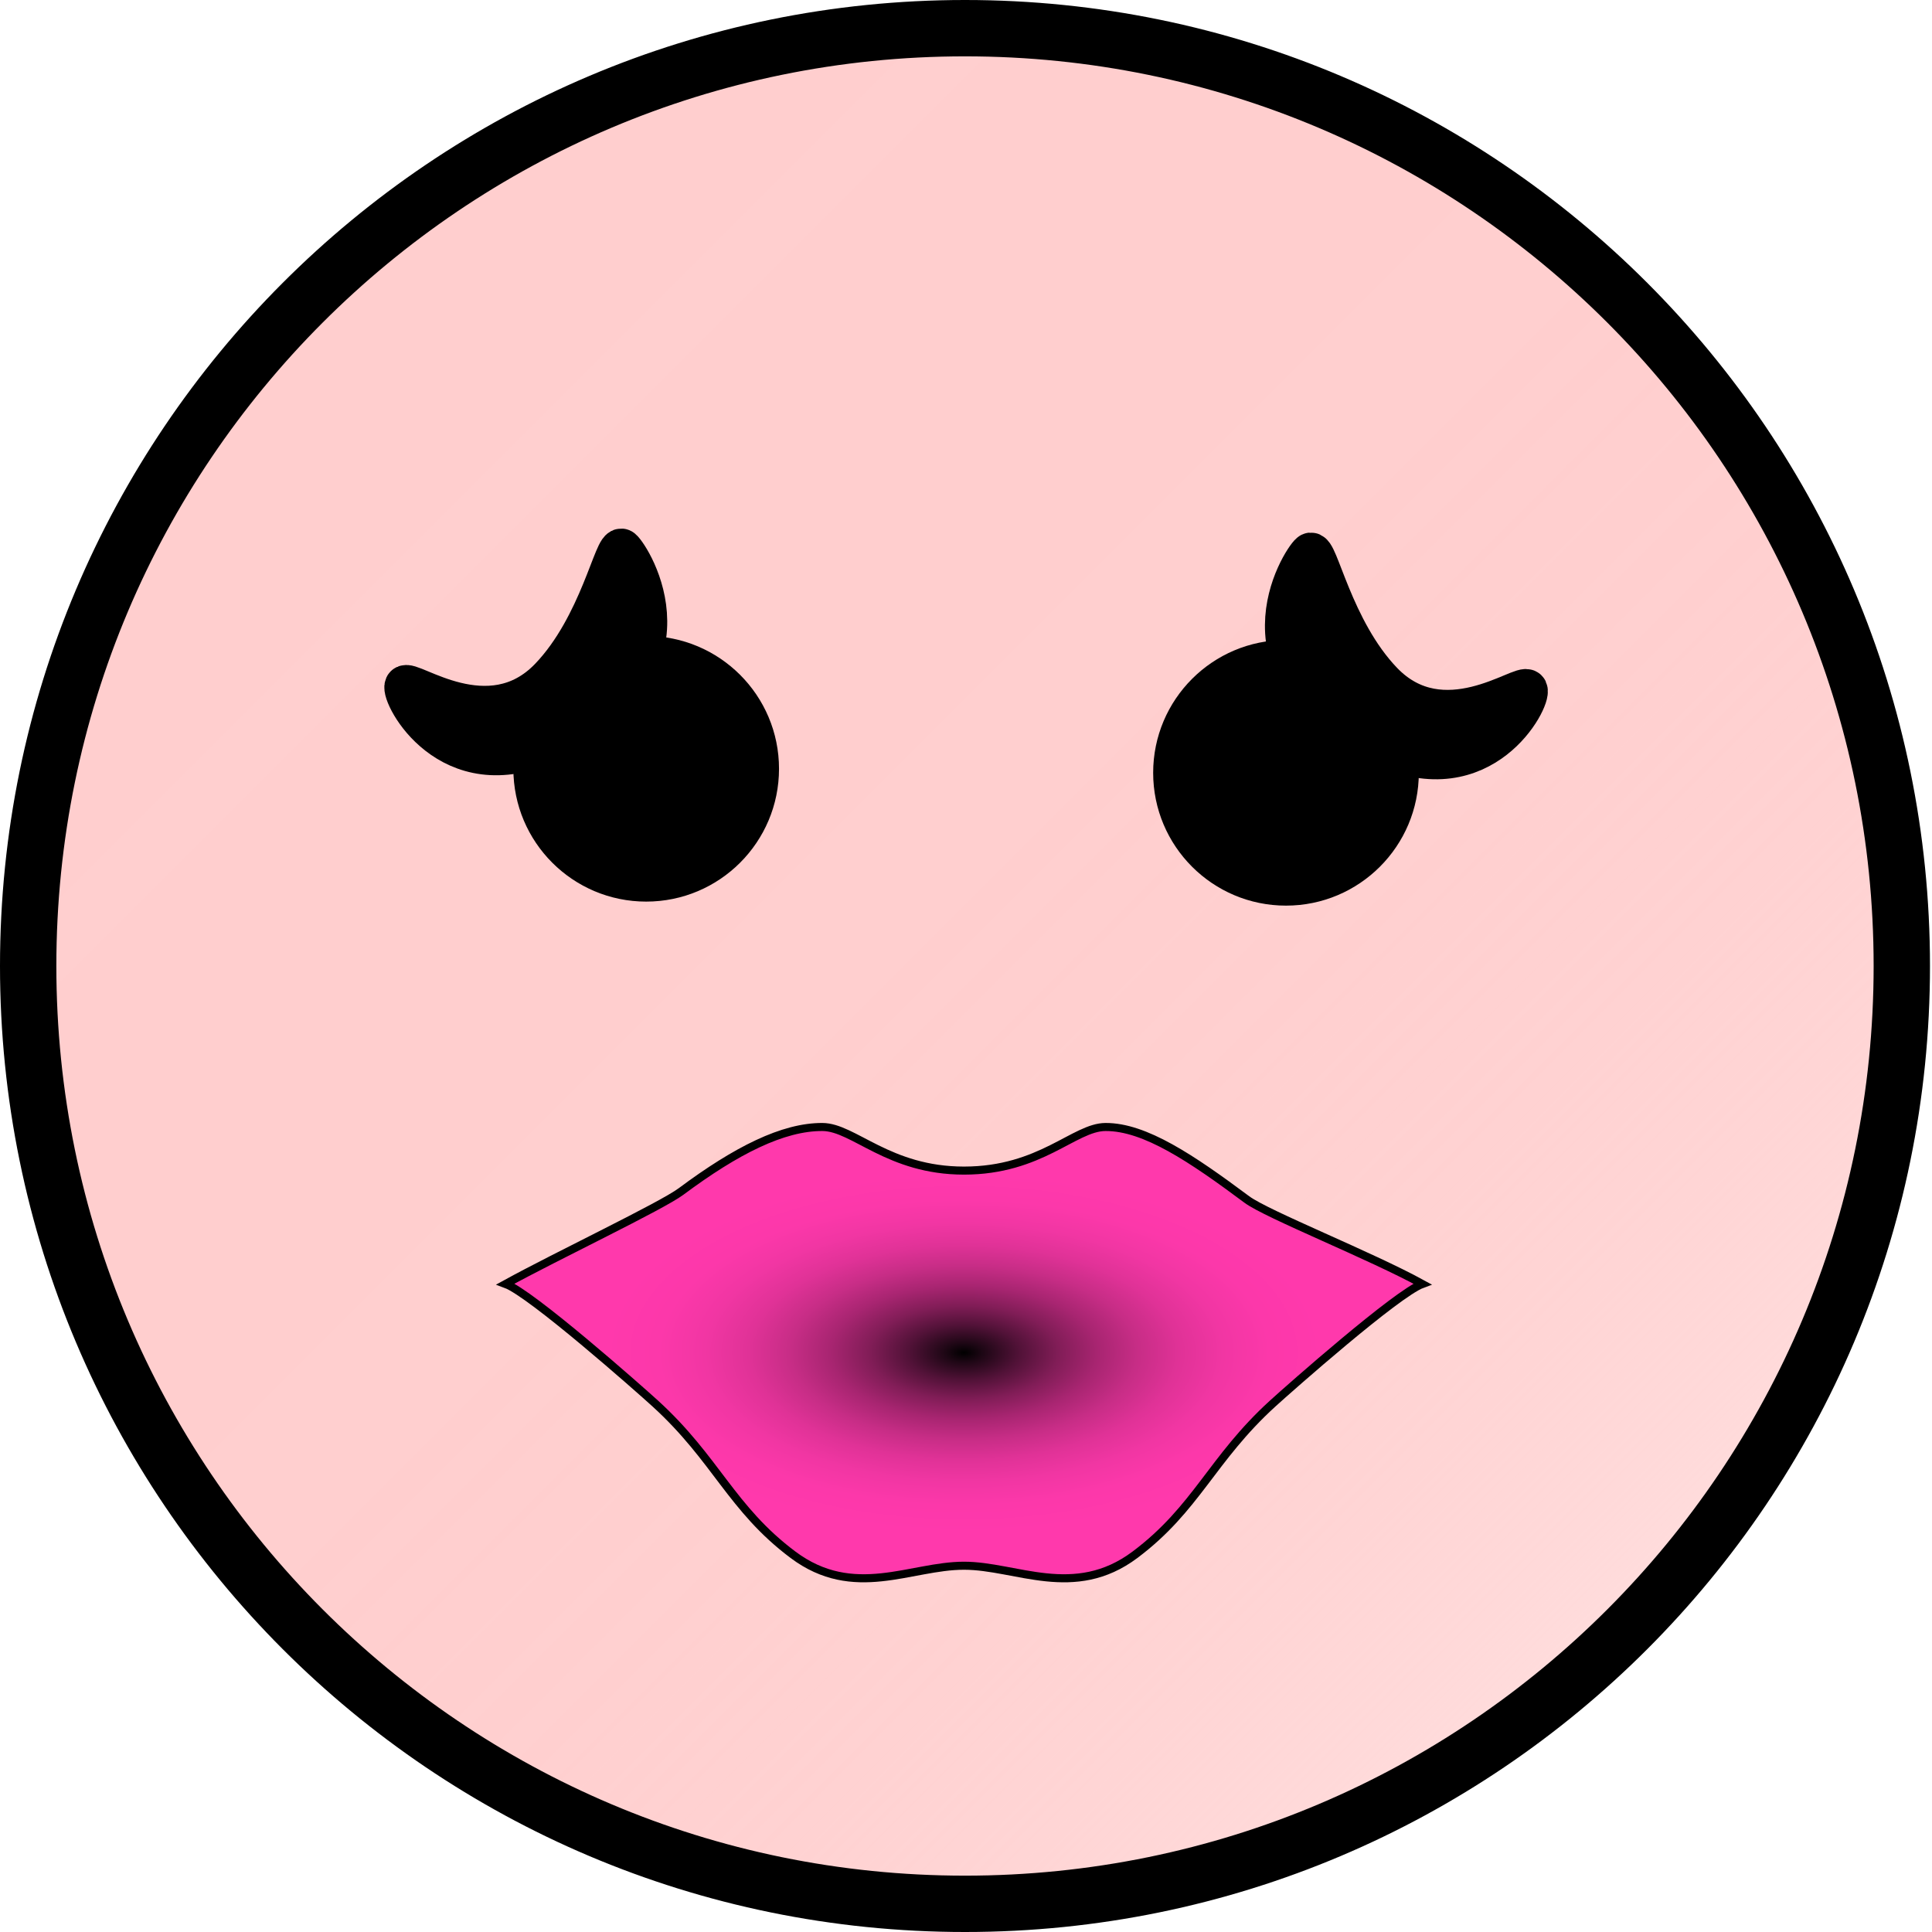
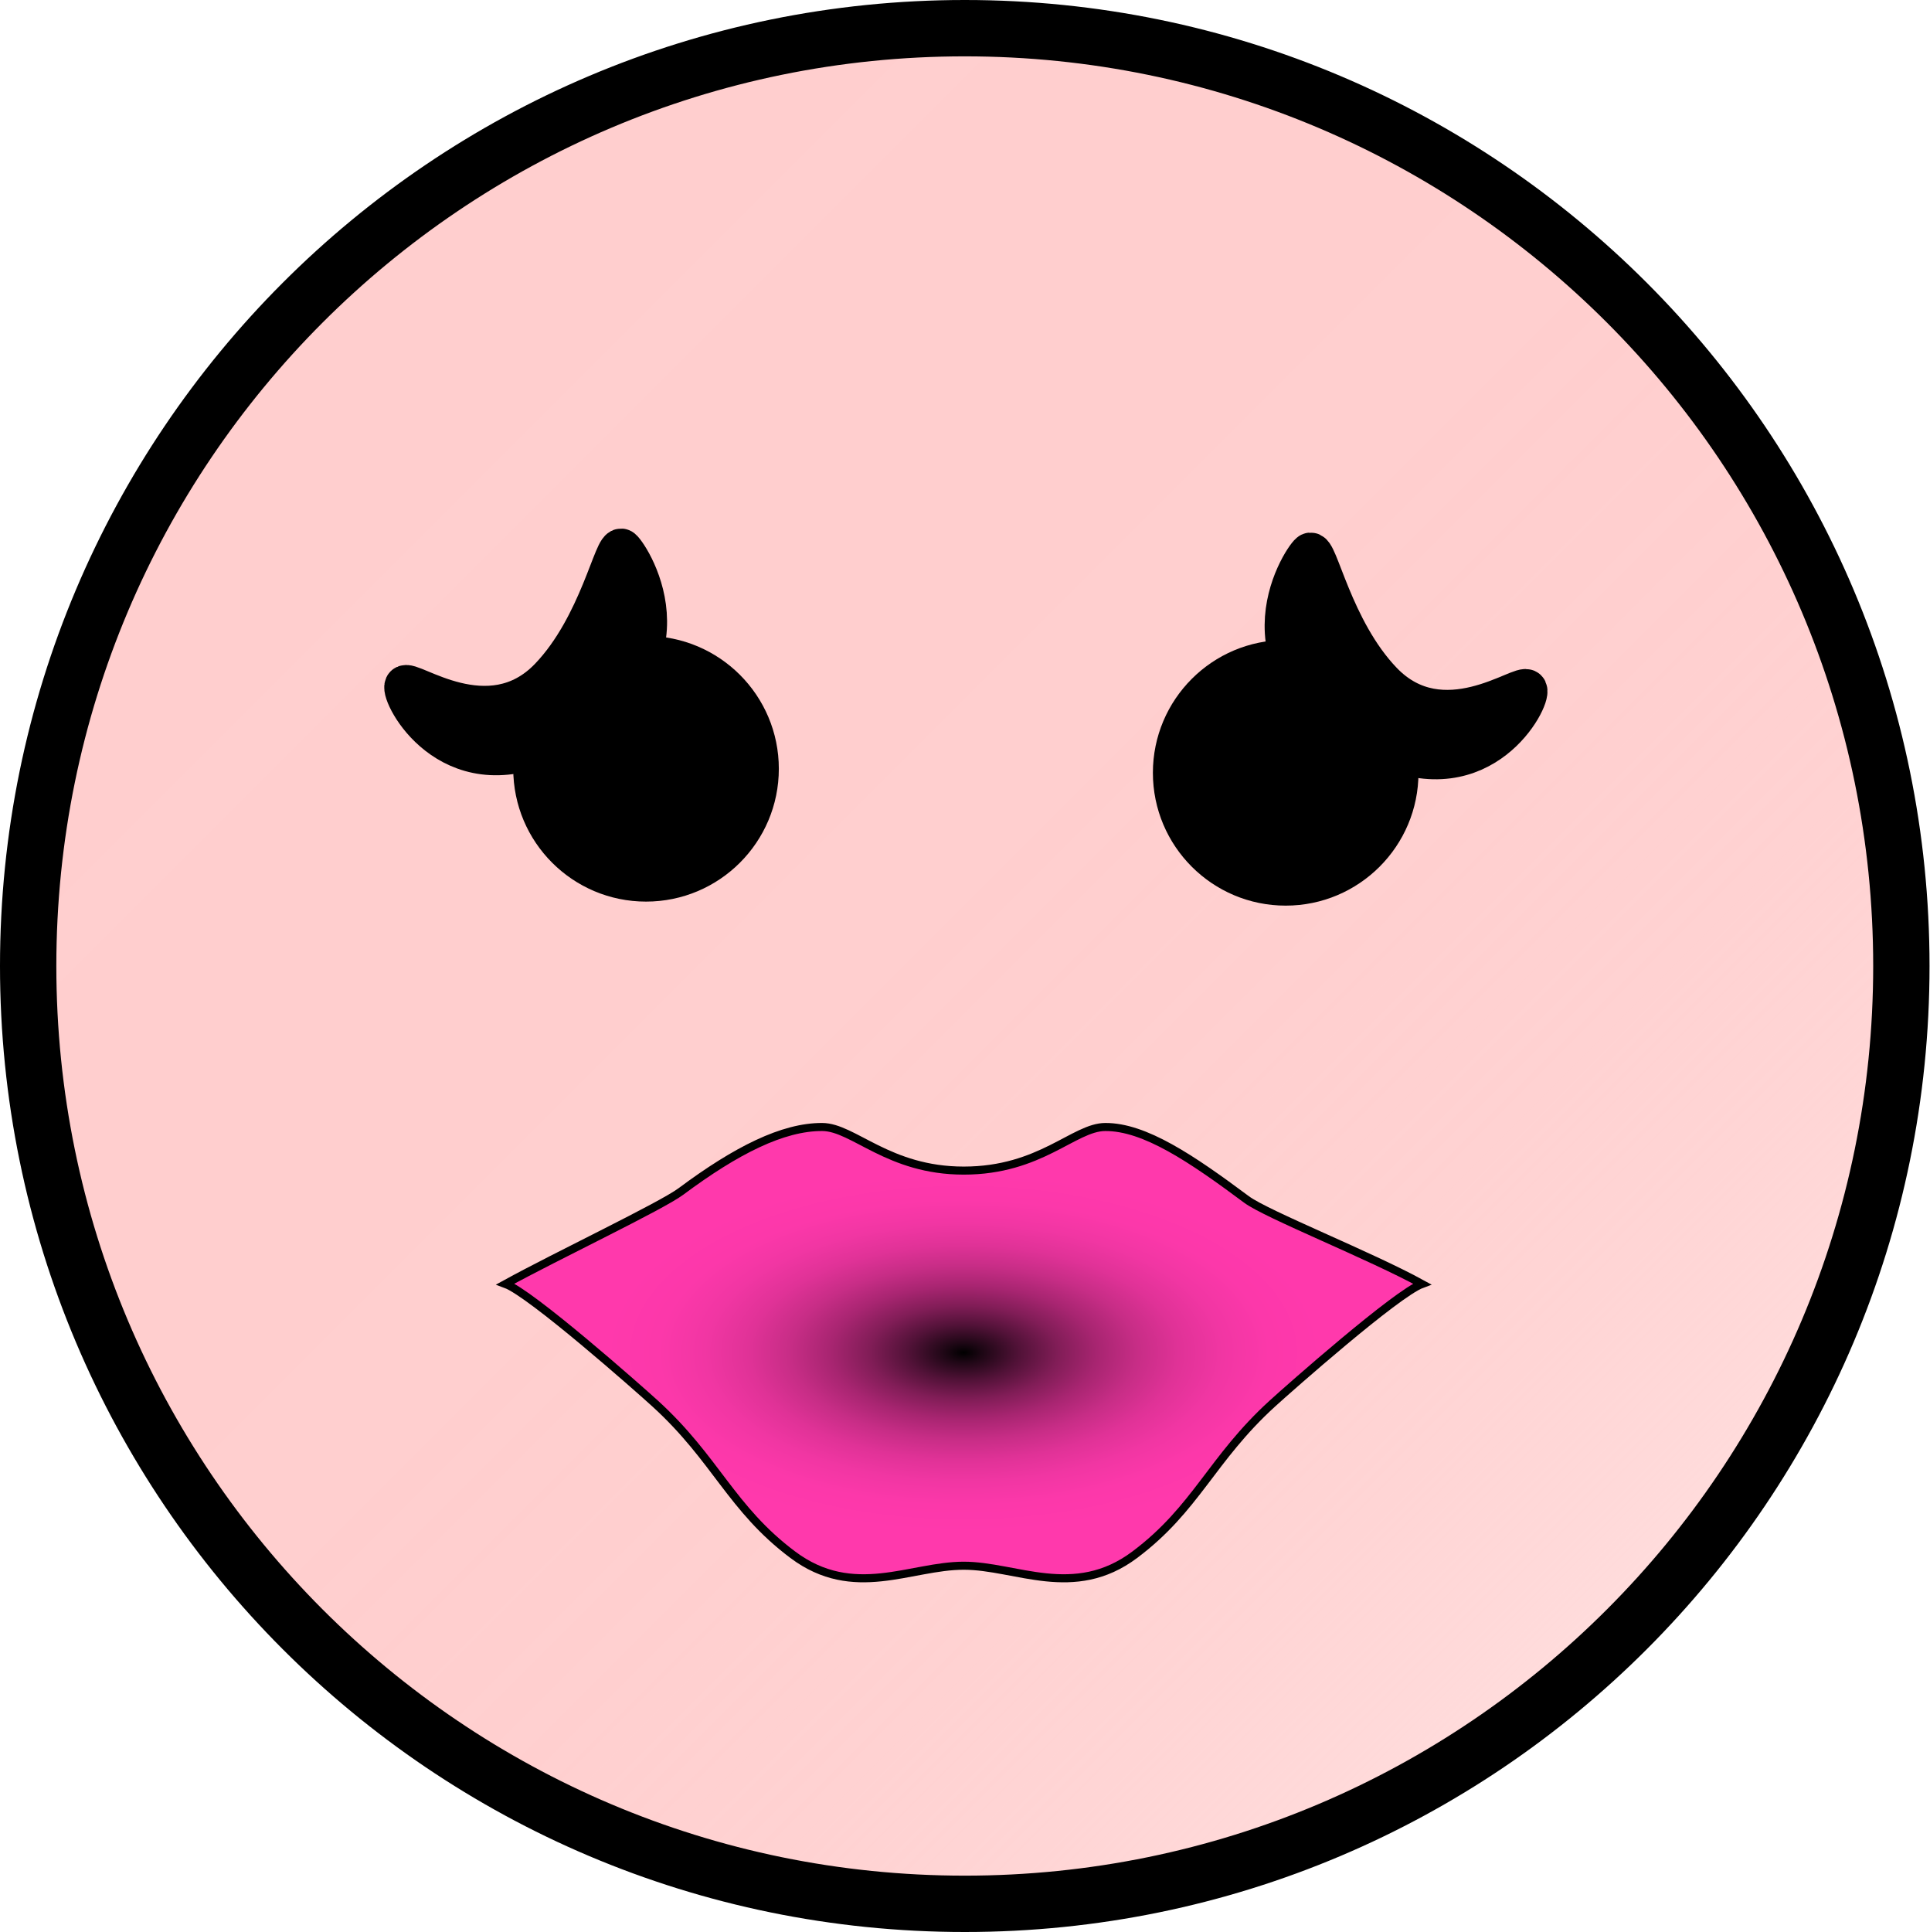
- <svg xmlns="http://www.w3.org/2000/svg" viewBox="0 0 239.75 240" width="16" height="16" preserveAspectRatio="xMinYMid meet">
+ <svg xmlns="http://www.w3.org/2000/svg" width="239.75" height="240" viewBox="0 0 239.75 240" preserveAspectRatio="xMinYMid meet">
  <defs>
    <style>.cls-1,.cls-2,.cls-3,.cls-4{stroke:#000;}.cls-1,.cls-2,.cls-3{stroke-miterlimit:10;}.cls-1{stroke-width:7px;fill:url(#Unbenannter_Verlauf_13);}.cls-3{stroke-width:5px;}.cls-4{fill:url(#Unbenannter_Verlauf_26);}</style>
    <linearGradient id="Unbenannter_Verlauf_13" x1="37.541" y1="37.666" x2="202.209" y2="202.334" gradientUnits="userSpaceOnUse">
      <stop offset="0" stop-color="#ffcece" />
      <stop offset="0.475" stop-color="#ffcece" stop-opacity="0.993" />
      <stop offset="0.646" stop-color="#ffcece" stop-opacity="0.966" />
      <stop offset="0.767" stop-color="#ffcece" stop-opacity="0.92" />
      <stop offset="0.866" stop-color="#ffcece" stop-opacity="0.853" />
      <stop offset="0.949" stop-color="#ffcece" stop-opacity="0.768" />
      <stop offset="1" stop-color="#ffcece" stop-opacity="0.7" />
    </linearGradient>
    <radialGradient id="Unbenannter_Verlauf_26" cx="119.991" cy="168.03" r="44.876" gradientTransform="translate(0 84.015) scale(1 0.5)" gradientUnits="userSpaceOnUse">
      <stop offset="0" />
      <stop offset="0.053" stop-color="#1e0715" />
      <stop offset="0.155" stop-color="#521238" />
      <stop offset="0.261" stop-color="#811d57" />
      <stop offset="0.37" stop-color="#a82571" />
      <stop offset="0.481" stop-color="#c72d86" />
      <stop offset="0.596" stop-color="#e03297" />
      <stop offset="0.717" stop-color="#f136a3" />
      <stop offset="0.846" stop-color="#fc38aa" />
      <stop offset="1" stop-color="#ff39ac" />
    </radialGradient>
  </defs>
  <g id="Ebene_3" data-name="Ebene 3">
    <ellipse class="cls-1" cx="119.875" cy="120" rx="116.375" ry="116.5" />
    <circle class="cls-2" cx="159.75" cy="96" r="16" />
    <path class="cls-3" d="M163,68.7c-1.006.815-10.3,15.042,9,24,12.5,5.8,18.527-5.885,18-7-.481-1.017-10.5,6.8-18-1C165.775,78.224,163.946,67.933,163,68.7Z" transform="translate(-0.25)" />
    <circle class="cls-2" cx="80.272" cy="95.5" r="16" />
    <path class="cls-3" d="M77.522,68.2c1.006.815,10.3,15.042-9,24-12.5,5.8-18.527-5.885-18-7,.481-1.017,10.5,6.8,18-1C74.747,77.724,76.576,67.433,77.522,68.2Z" transform="translate(-0.25)" />
    <path class="cls-4" d="M119.991,194.5c-6.614,0-13.682,4.293-21.234-1.363-7.659-5.738-9.539-11.891-17.1-18.78-2.1-1.914-15.43-13.691-18.6-14.858,6.4-3.515,19.316-9.644,21.8-11.491,6.874-5.118,12.671-8.033,17.564-8.008,3.882.02,8.2,5.416,17.579,5.416,9.534,0,13.7-5.4,17.578-5.416,4.894-.025,10.691,3.89,17.564,9.008,2.48,1.847,15.4,6.976,21.8,10.491-3.171,1.167-16.5,12.944-18.6,14.858-7.563,6.89-9.443,13.042-17.1,18.78-7.551,5.657-14.776,1.363-21.234,1.363Z" transform="translate(-0.25)" />
  </g>
</svg>
